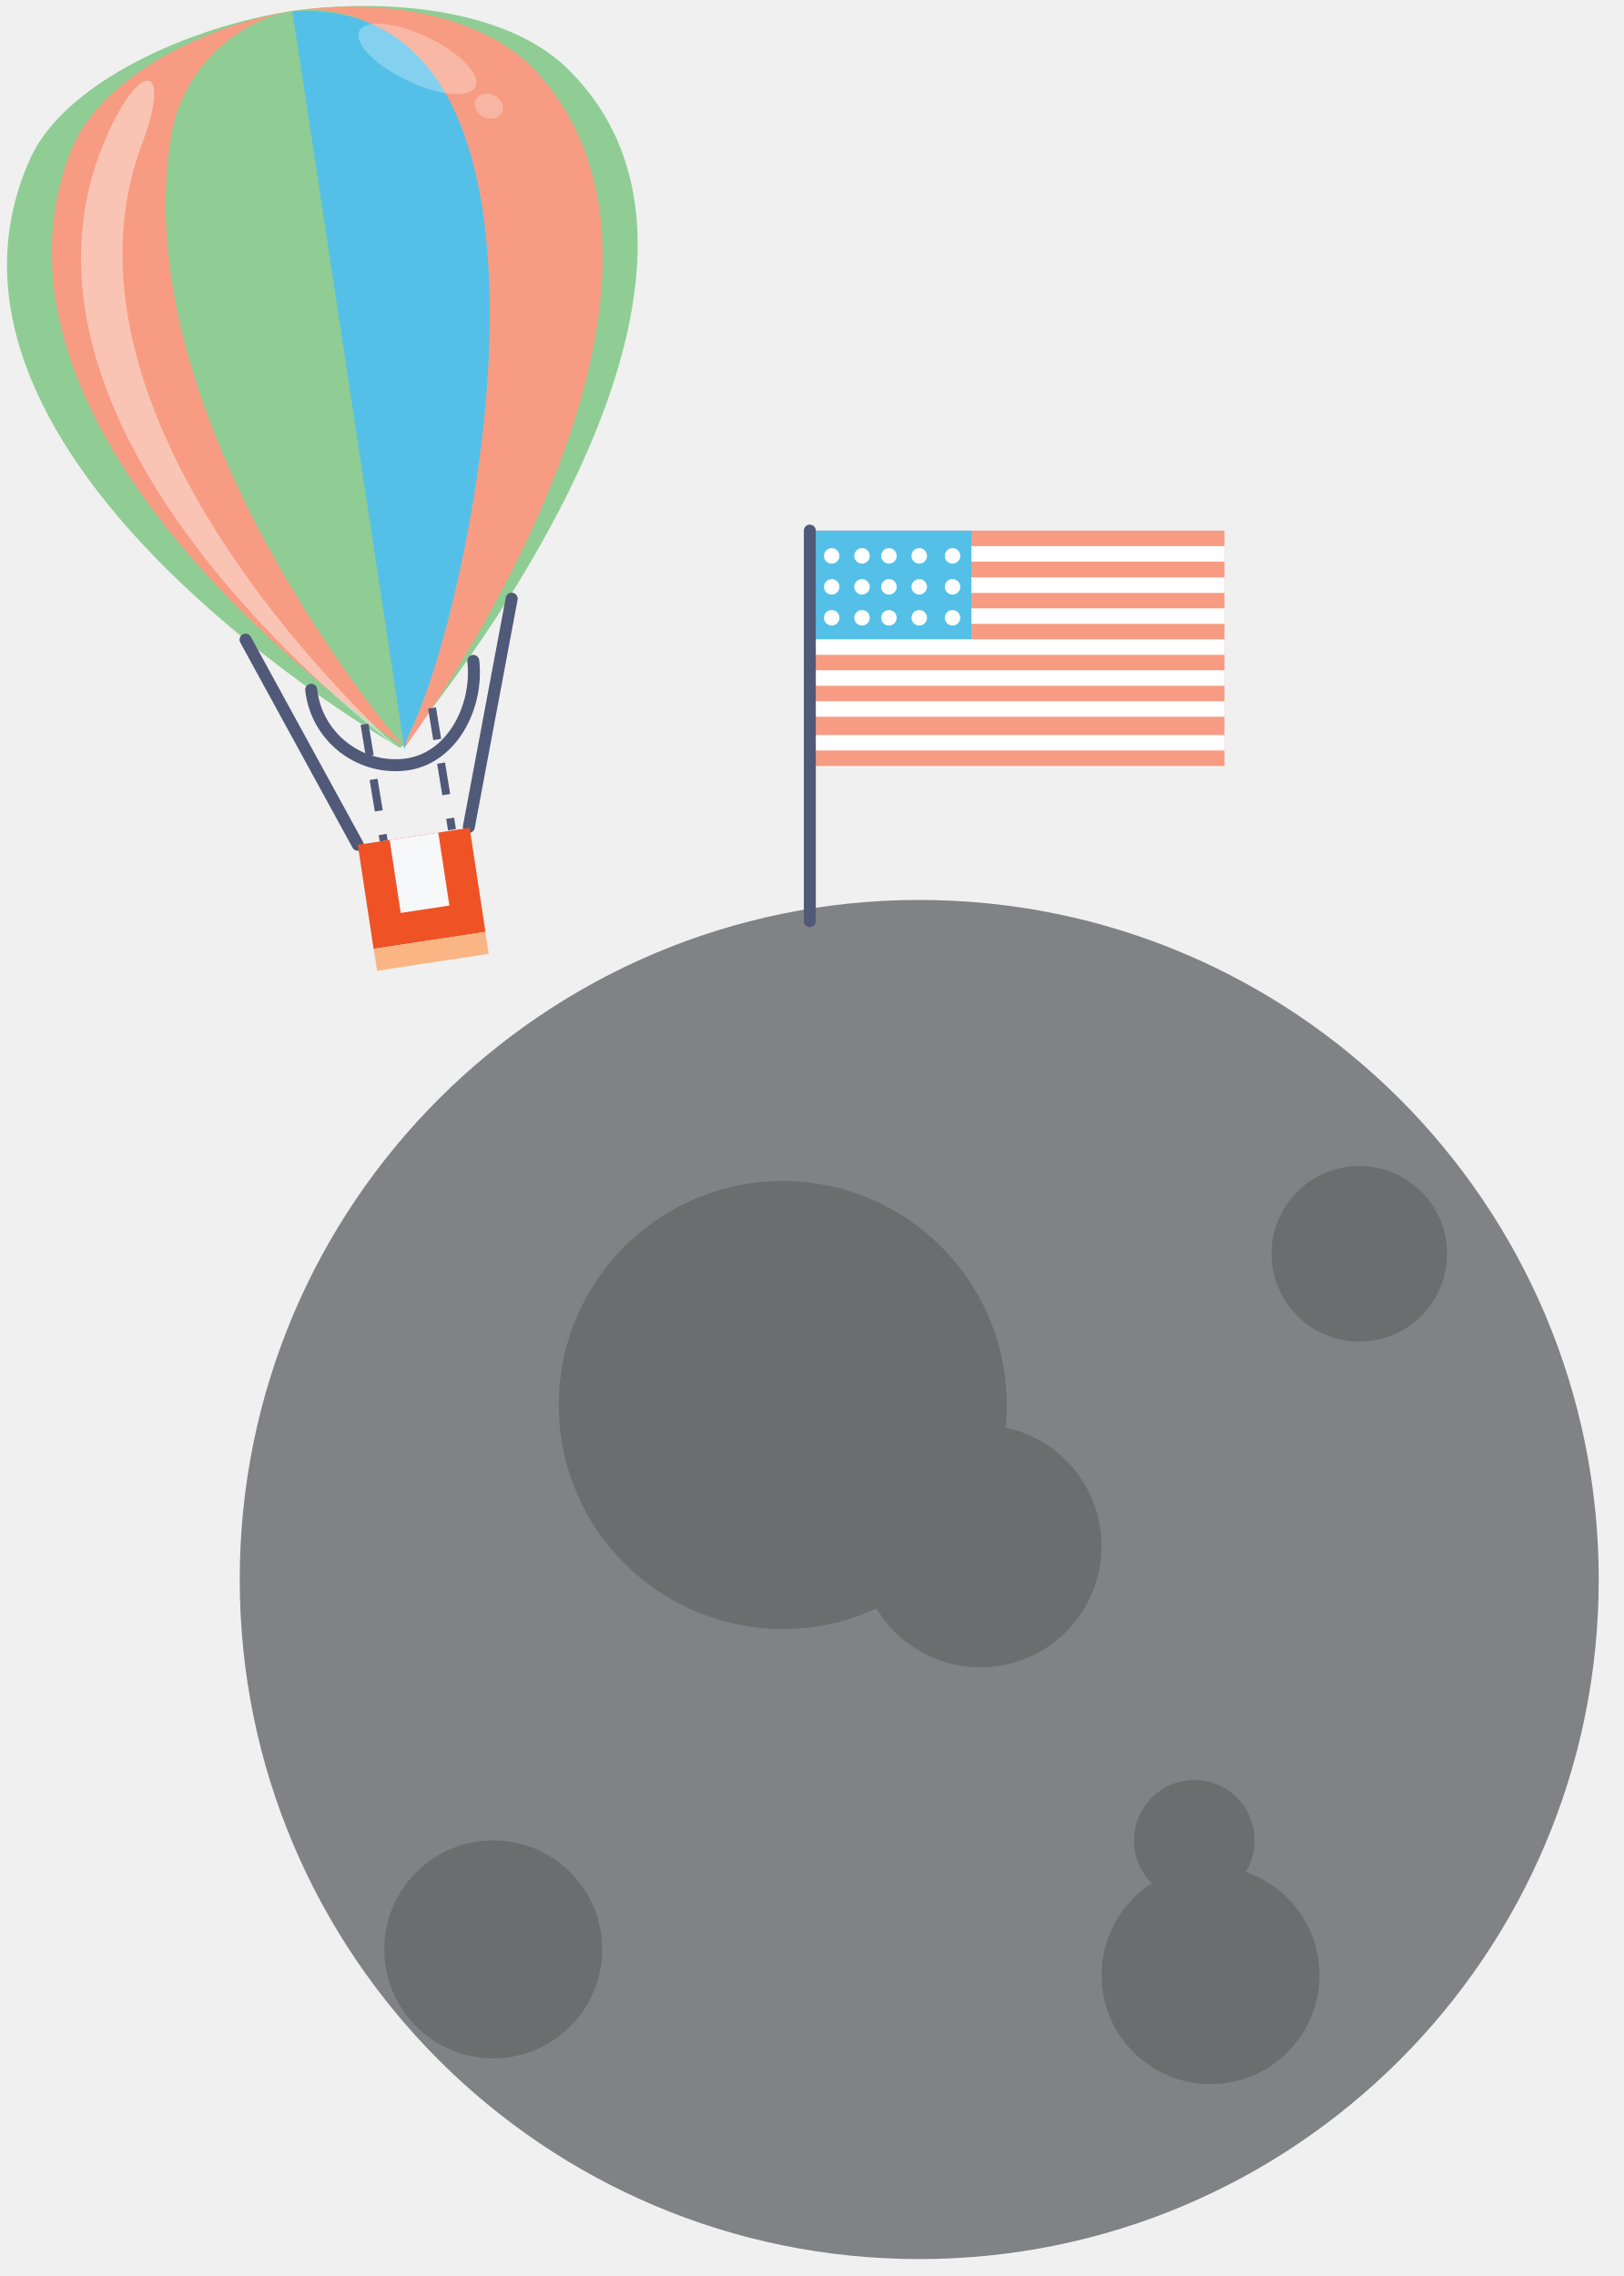
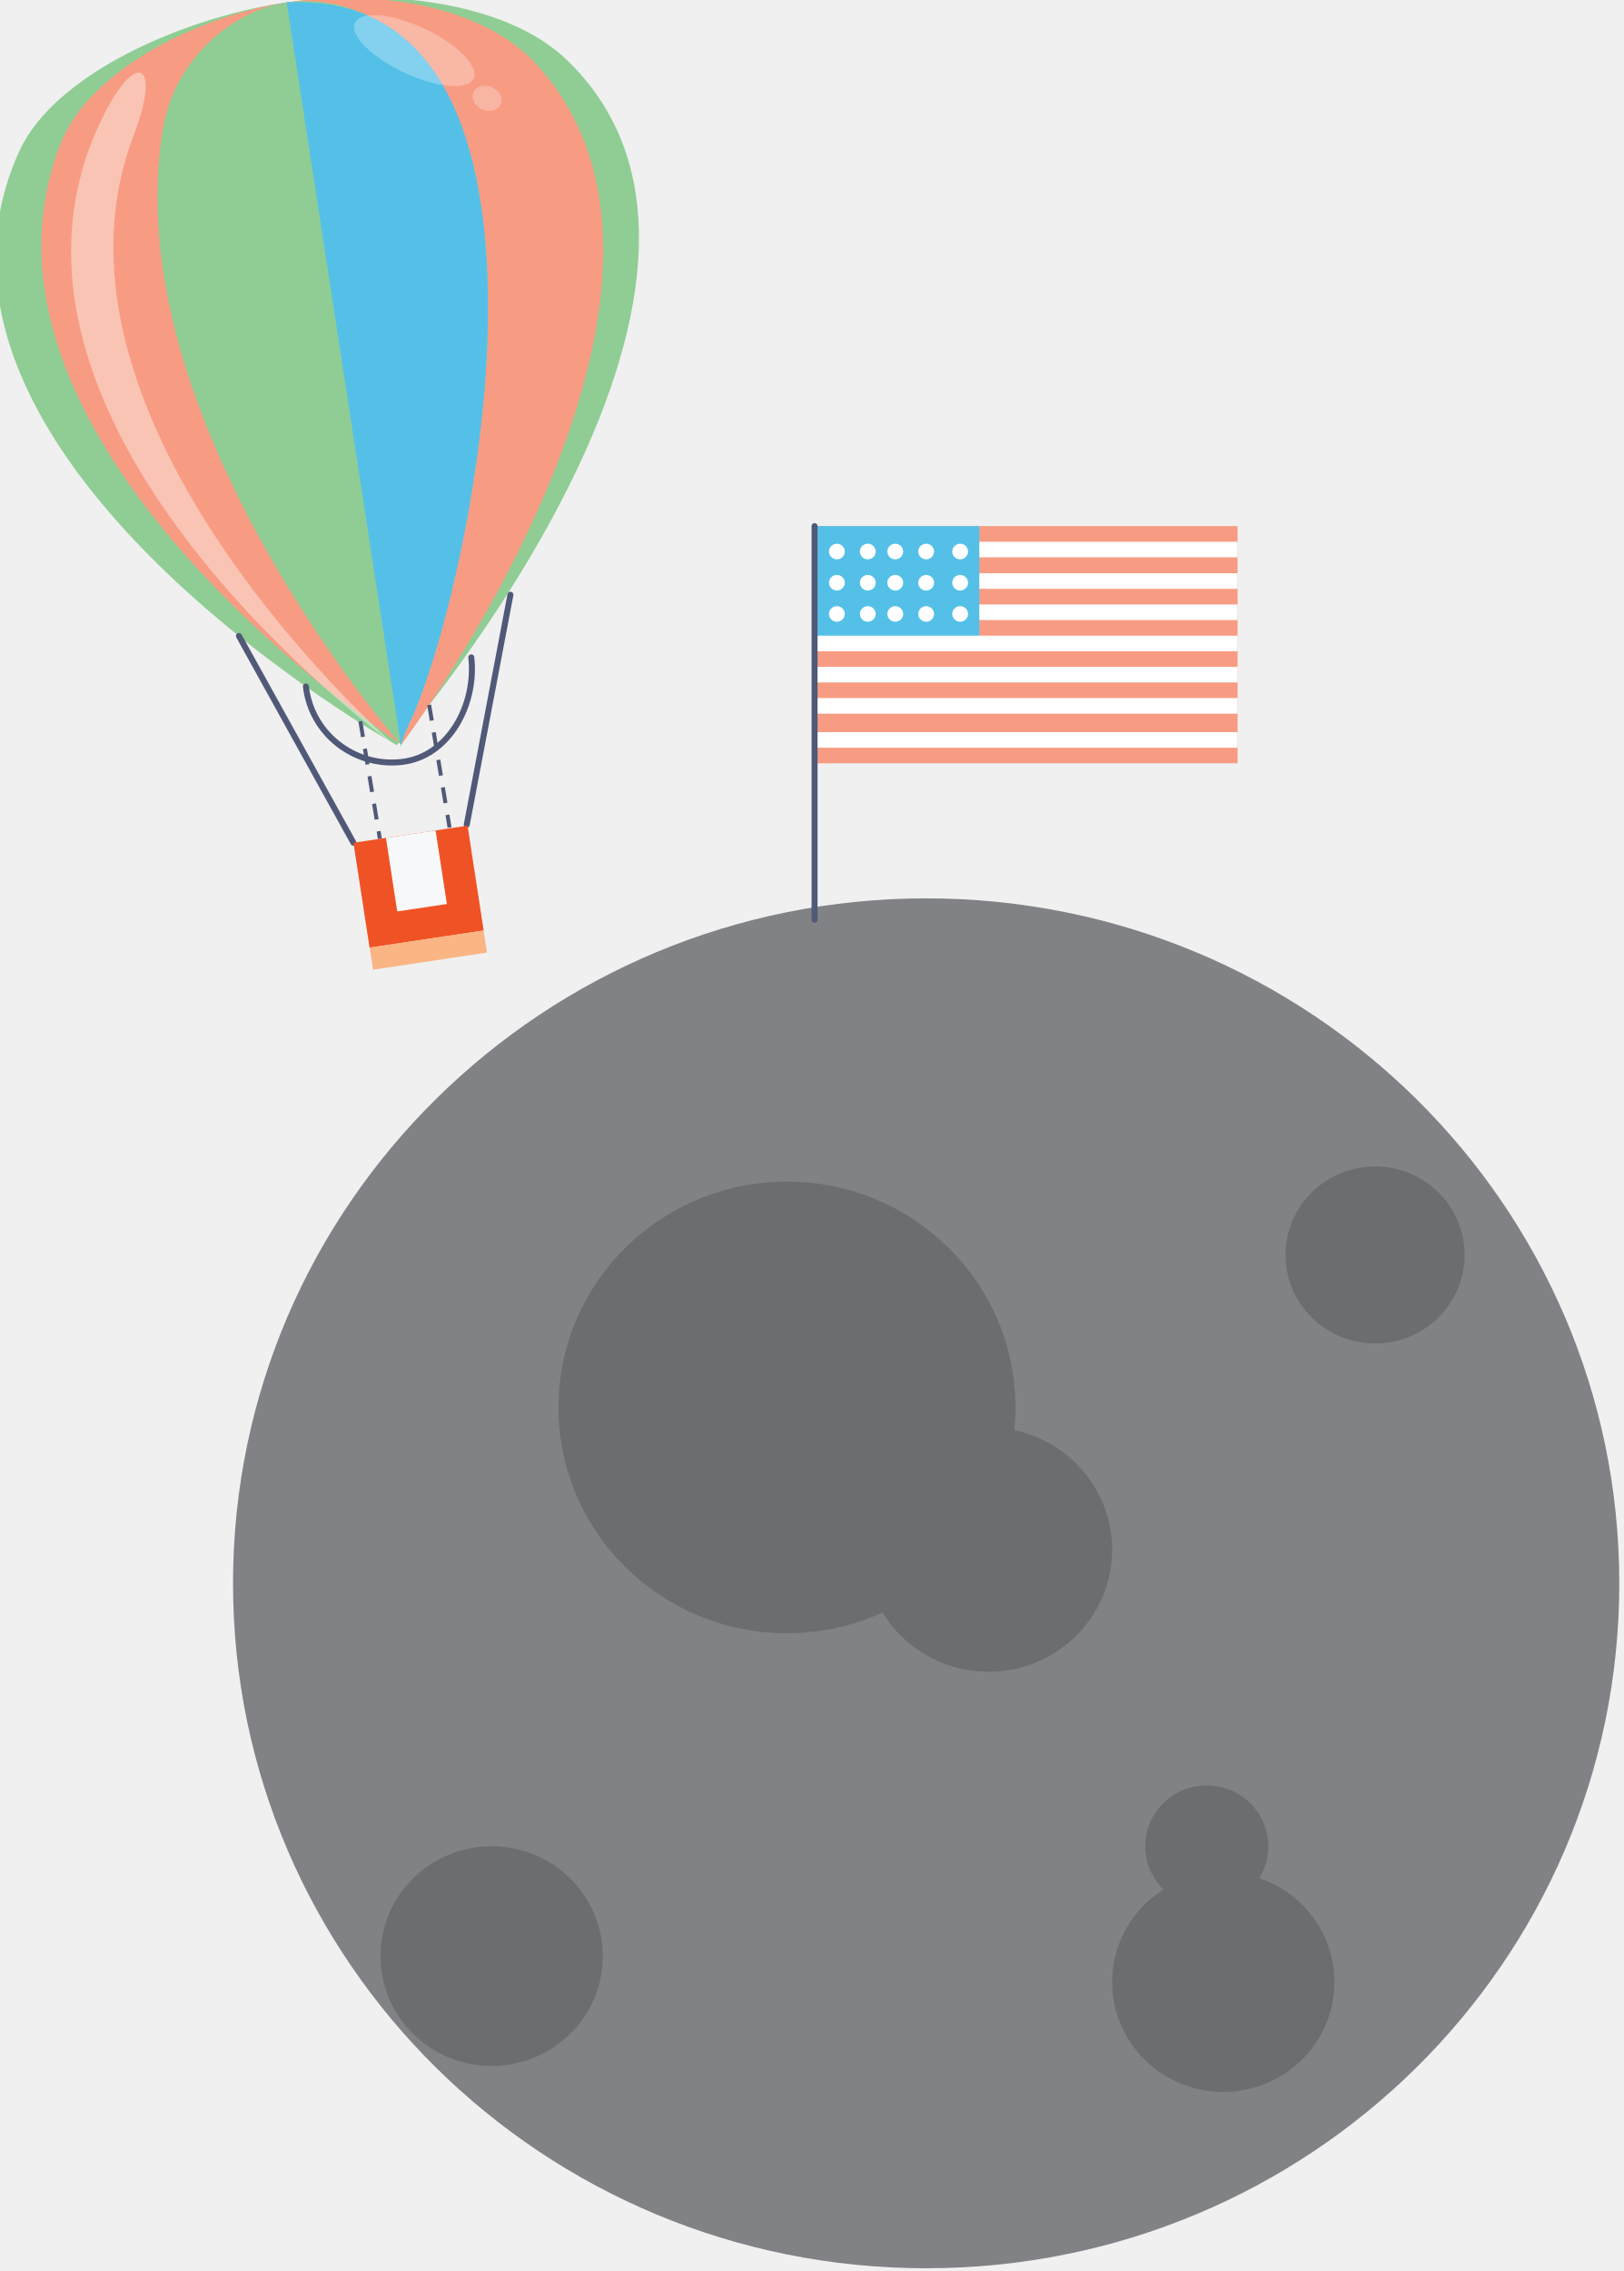
- <svg xmlns="http://www.w3.org/2000/svg" version="1.1" id="Capa_1" x="0px" y="0px" width="199px" height="279px" viewBox="0 0 199 279" enable-background="new 0 0 199 279" xml:space="preserve">
+ <svg xmlns="http://www.w3.org/2000/svg" version="1.1" id="Capa_1" x="0px" y="0px" width="399px" height="558px" viewBox="0 0 399 558" enable-background="new 0 0 399 558" xml:space="preserve">
  <g>
    <g>
-       <circle fill="#818285" cx="112.693" cy="193.622" r="83.303" />
-       <circle fill="#6C6D6F" cx="95.963" cy="172.23" r="27.461" />
-       <circle fill="#6C6D6F" cx="60.471" cy="238.961" r="13.358" />
-       <circle fill="#6C6D6F" cx="166.644" cy="153.691" r="10.761" />
-       <circle fill="#6C6D6F" cx="120.19" cy="189.53" r="14.854" />
+       <path fill="#818285" d="M397.929,389.028c0,92.951-76.259,168.301-170.334,168.301c-94.07,0-170.332-75.35-170.332-168.301    c0-92.948,76.262-168.296,170.332-168.296C321.67,220.732,397.929,296.08,397.929,389.028z" />
+       <path fill="#6C6D6F" d="M249.539,345.811c0,30.64-25.14,55.481-56.155,55.481c-31.01,0-56.147-24.842-56.147-55.481    c0-30.641,25.137-55.479,56.147-55.479C224.399,290.331,249.539,315.17,249.539,345.811z" />
+       <path fill="#6C6D6F" d="M148.131,480.626c0,14.91-12.23,26.99-27.312,26.99c-15.088,0-27.316-12.08-27.316-26.99    c0-14.905,12.229-26.989,27.316-26.989C135.9,453.637,148.131,465.721,148.131,480.626z" />
+       <path fill="#6C6D6F" d="M359.915,308.355c0,12.006-9.849,21.74-22.003,21.74c-12.152,0-22.005-9.734-22.005-21.74    c0-12.011,9.853-21.742,22.005-21.742C350.066,286.613,359.915,296.345,359.915,308.355z" />
+       <path fill="#6C6D6F" d="M273.298,380.762c0,16.574-13.601,30.006-30.374,30.006c-16.771,0-30.369-13.432-30.369-30.006    c0-16.571,13.599-30.011,30.369-30.011C259.697,350.751,273.298,364.19,273.298,380.762z" />
      <g>
        <g>
-           <path fill="#8FCD94" d="M3.688,19.484C7.969,9.942,23.613,3.238,35.287,1.445C47.019-0.36,61.97,1.02,69.503,8.349      C97.402,35.49,49.065,91.692,49.065,91.692S-12.922,56.511,3.688,19.484z" />
-           <path fill="#F79C83" d="M8.578,18.733C12.134,9.302,25.675,2.921,35.841,1.359c10.218-1.572,23.306,0.095,30.034,7.546      c24.904,27.602-16.245,82.7-16.245,82.7S-5.218,55.326,8.578,18.733z" />
-           <path fill="#8FCD94" d="M20.95,16.83c1.468-9.11,8.949-14.559,14.773-15.454c5.854-0.9,13.589,1.589,17.988,9.398      c16.284,28.928-4.161,80.843-4.161,80.843S15.257,52.178,20.95,16.83z" />
-           <path fill="#54C0E8" d="M49.608,91.999c0,0-0.035-0.894,0.63-2.227C58.064,74.109,73.339-0.571,35.841,1.359L49.608,91.999z" />
+           <path fill="#8FCD94" d="M4.711,37.215c8.753-19.277,40.741-32.821,64.61-36.443c23.989-3.648,54.56-0.86,69.964,13.948      c57.045,54.833-41.791,168.378-41.791,168.378S-29.254,112.022,4.711,37.215z" />
+           <path fill="#F79C83" d="M14.708,35.699C21.98,16.645,49.668,3.754,70.454,0.598c20.893-3.175,47.655,0.191,61.412,15.245      c50.922,55.764-33.217,167.079-33.217,167.079S-13.5,109.628,14.708,35.699z" />
+           <path fill="#8FCD94" d="M40.005,31.854C43.008,13.448,58.303,2.441,70.213,0.633C82.184-1.187,98,3.844,106.994,19.621      c33.297,58.443-8.508,163.327-8.508,163.327S28.366,103.268,40.005,31.854z" />
+           <path fill="#54C0E8" d="M98.605,183.717c0,0-0.071-1.805,1.289-4.499c16-31.644,47.235-182.521-29.44-178.621L98.605,183.717z" />
        </g>
-         <line fill="none" stroke="#505978" stroke-width="0.978" stroke-miterlimit="10" stroke-dasharray="3.914,2.935,3.914,2.935,3.914,2.935" x1="52.964" y1="86.789" x2="55.414" y2="101.708" />
-         <line fill="none" stroke="#505978" stroke-width="0.978" stroke-miterlimit="10" stroke-dasharray="3.914,2.935,3.914,2.935,3.914,2.935" x1="44.692" y1="88.779" x2="47.038" y2="103.08" />
-         <line fill="none" stroke="#505978" stroke-width="1.468" stroke-linecap="round" stroke-linejoin="round" stroke-miterlimit="10" x1="43.863" y1="103.559" x2="30.1" y2="78.41" />
-         <line fill="none" stroke="#505978" stroke-width="1.468" stroke-linecap="round" stroke-linejoin="round" stroke-miterlimit="10" x1="62.73" y1="73.391" x2="57.478" y2="101.365" />
+         <line fill="none" stroke="#505978" stroke-width="0.978" stroke-miterlimit="10" stroke-dasharray="3.914,2.935,3.914,2.935,3.914,2.935" x1="105.466" y1="173.192" x2="110.475" y2="203.333" />
+         <line fill="none" stroke="#505978" stroke-width="0.978" stroke-miterlimit="10" stroke-dasharray="3.914,2.935,3.914,2.935,3.914,2.935" x1="88.552" y1="177.212" x2="93.348" y2="206.105" />
+         <line fill="none" stroke="#505978" stroke-width="1.468" stroke-linecap="round" stroke-linejoin="round" stroke-miterlimit="10" x1="86.857" y1="207.072" x2="58.714" y2="156.265" />
+         <line fill="none" stroke="#505978" stroke-width="1.468" stroke-linecap="round" stroke-linejoin="round" stroke-miterlimit="10" x1="125.436" y1="146.125" x2="114.695" y2="202.641" />
        <g>
-           <path fill="none" stroke="#505978" stroke-width="1.468" stroke-linecap="round" stroke-linejoin="round" stroke-miterlimit="10" d="      M38.149,84.551c0.638,5.71,5.784,9.82,11.492,9.183c5.707-0.638,9.021-7.013,8.383-12.721" />
+           <path fill="none" stroke="#505978" stroke-width="1.468" stroke-linecap="round" stroke-linejoin="round" stroke-miterlimit="10" d="      M75.173,168.67c1.305,11.537,11.826,19.84,23.499,18.553c11.668-1.289,18.444-14.168,17.142-25.701" />
        </g>
        <g>
-           <polyline fill="#EF5225" points="43.863,103.559 45.801,116.32 59.513,114.236 57.576,101.476     " />
-           <polyline fill="#F7F8F9" points="47.767,102.968 49.124,111.912 55.092,111.007 53.732,102.061     " />
-           <rect x="45.938" y="115.246" transform="matrix(0.9887 -0.1502 0.1502 0.9887 -16.9117 9.2603)" fill="#FAB585" width="13.845" height="2.726" />
+           <polyline fill="#EF5225" points="86.857,207.072 90.82,232.854 118.856,228.644 114.896,202.864     " />
+           <polyline fill="#F7F8F9" points="94.839,205.878 97.614,223.948 109.817,222.121 107.037,204.045     " />
+           <polygon fill="#FAB585" points="118.829,228.615 90.84,232.815 91.679,238.26 119.663,234.062     " />
        </g>
-         <path opacity="0.4" fill="#FFFFFF" d="M13.19,16.461c4.281-9.542,7.786-8.284,4.26,1.063     C4.265,52.499,48.849,91.726,48.849,91.726S-3.42,53.49,13.19,16.461z" />
+         <path opacity="0.4" fill="#FFFFFF" d="M24.14,31.109c8.754-19.277,15.921-16.736,8.71,2.147     c-26.96,70.66,64.202,149.909,64.202,149.909S-9.825,105.917,24.14,31.109z" />
        <g opacity="0.4">
-           <ellipse transform="matrix(0.9026 0.4304 -0.4304 0.9026 8.0883 -21.3208)" opacity="0.69" fill="#FFFFFF" cx="51.171" cy="7.218" rx="7.895" ry="2.933" />
-           <path opacity="0.64" fill="#FFFFFF" d="M61.541,13.786c-0.351,0.729-1.354,0.979-2.247,0.555      c-0.89-0.426-1.331-1.364-0.981-2.096c0.349-0.728,1.353-0.979,2.247-0.551C61.447,12.118,61.888,13.056,61.541,13.786z" />
+           <path opacity="0.69" fill="#FFFFFF" d="M116.373,19.299c-1.428,2.955-9.105,2.272-17.153-1.517      c-8.047-3.793-13.418-9.258-11.991-12.212c1.426-2.949,9.104-2.277,17.15,1.516C112.425,10.878,117.796,16.343,116.373,19.299z" />
+           <path opacity="0.64" fill="#FFFFFF" d="M123.004,25.704c-0.718,1.473-2.769,1.977-4.595,1.122      c-1.819-0.86-2.721-2.755-2.007-4.235c0.714-1.471,2.767-1.977,4.594-1.114C122.812,22.333,123.714,24.229,123.004,25.704z" />
        </g>
      </g>
-       <path fill="#6C6D6F" d="M161.76,242.118c0,7.38-5.981,13.361-13.357,13.361c-7.378,0-13.358-5.981-13.358-13.361    c0-7.376,5.98-13.357,13.358-13.357C155.778,228.761,161.76,234.742,161.76,242.118z" />
-       <circle fill="#6C6D6F" cx="146.415" cy="225.602" r="7.396" />
+       <path fill="#6C6D6F" d="M327.924,487.005c0,14.909-12.23,26.994-27.312,26.994c-15.086,0-27.314-12.085-27.314-26.994    c0-14.901,12.229-26.986,27.314-26.986C315.693,460.019,327.924,472.104,327.924,487.005z" />
+       <path fill="#6C6D6F" d="M311.672,453.637c0,8.255-6.772,14.944-15.123,14.944c-8.354,0-15.124-6.689-15.124-14.944    c0-8.249,6.771-14.939,15.124-14.939C304.899,438.697,311.672,445.388,311.672,453.637z" />
    </g>
    <g>
-       <rect x="99.28" y="65.046" fill="#F79C83" width="50.842" height="28.851" />
-       <rect x="99.28" y="65.047" fill="#54C0E8" width="19.808" height="13.362" />
+       <rect x="200.17" y="129.266" fill="#F79C83" width="103.958" height="58.287" />
+       <rect x="200.17" y="129.268" fill="#54C0E8" width="40.502" height="26.996" />
      <g>
-         <circle fill="#FFFFFF" cx="101.963" cy="68.14" r="0.949" />
-         <circle fill="#FFFFFF" cx="101.963" cy="71.935" r="0.949" />
-         <circle fill="#FFFFFF" cx="101.963" cy="75.731" r="0.949" />
+         <ellipse fill="#FFFFFF" cx="205.656" cy="135.515" rx="1.941" ry="1.917" />
+         <ellipse fill="#FFFFFF" cx="205.656" cy="143.183" rx="1.941" ry="1.917" />
+         <ellipse fill="#FFFFFF" cx="205.656" cy="150.853" rx="1.941" ry="1.917" />
      </g>
      <g>
-         <circle fill="#FFFFFF" cx="105.677" cy="68.14" r="0.949" />
-         <circle fill="#FFFFFF" cx="105.677" cy="71.935" r="0.949" />
-         <circle fill="#FFFFFF" cx="105.677" cy="75.731" r="0.949" />
+         <ellipse fill="#FFFFFF" cx="213.25" cy="135.515" rx="1.941" ry="1.917" />
+         <ellipse fill="#FFFFFF" cx="213.25" cy="143.183" rx="1.941" ry="1.917" />
+         <ellipse fill="#FFFFFF" cx="213.25" cy="150.853" rx="1.941" ry="1.917" />
      </g>
      <g>
-         <circle fill="#FFFFFF" cx="108.979" cy="68.14" r="0.95" />
-         <circle fill="#FFFFFF" cx="108.979" cy="71.935" r="0.95" />
-         <circle fill="#FFFFFF" cx="108.979" cy="75.731" r="0.95" />
+         <ellipse fill="#FFFFFF" cx="220.001" cy="135.515" rx="1.942" ry="1.917" />
+         <ellipse fill="#FFFFFF" cx="220.001" cy="143.183" rx="1.942" ry="1.917" />
+         <ellipse fill="#FFFFFF" cx="220.001" cy="150.853" rx="1.942" ry="1.917" />
      </g>
      <g>
-         <circle fill="#FFFFFF" cx="112.693" cy="68.14" r="0.949" />
-         <circle fill="#FFFFFF" cx="112.693" cy="71.935" r="0.949" />
-         <circle fill="#FFFFFF" cx="112.693" cy="75.731" r="0.949" />
+         <ellipse fill="#FFFFFF" cx="227.596" cy="135.515" rx="1.941" ry="1.917" />
+         <ellipse fill="#FFFFFF" cx="227.596" cy="143.183" rx="1.941" ry="1.917" />
+         <ellipse fill="#FFFFFF" cx="227.596" cy="150.853" rx="1.941" ry="1.917" />
      </g>
      <g>
-         <circle fill="#FFFFFF" cx="116.777" cy="68.14" r="0.949" />
-         <circle fill="#FFFFFF" cx="116.777" cy="71.935" r="0.949" />
-         <circle fill="#FFFFFF" cx="116.777" cy="75.731" r="0.949" />
+         <ellipse fill="#FFFFFF" cx="235.947" cy="135.515" rx="1.941" ry="1.917" />
+         <ellipse fill="#FFFFFF" cx="235.947" cy="143.183" rx="1.941" ry="1.917" />
+         <ellipse fill="#FFFFFF" cx="235.947" cy="150.853" rx="1.941" ry="1.917" />
      </g>
-       <rect x="119.088" y="66.947" fill="#FFFFFF" width="31.034" height="1.897" />
-       <rect x="119.088" y="70.78" fill="#FFFFFF" width="31.034" height="1.897" />
-       <rect x="119.088" y="74.577" fill="#FFFFFF" width="31.034" height="1.897" />
-       <rect x="99.28" y="78.372" fill="#FFFFFF" width="50.842" height="1.897" />
-       <rect x="99.28" y="82.167" fill="#FFFFFF" width="50.842" height="1.897" />
-       <rect x="99.28" y="85.961" fill="#FFFFFF" width="50.842" height="1.898" />
-       <rect x="99.28" y="90.102" fill="#FFFFFF" width="50.842" height="1.897" />
+       <rect x="240.672" y="133.106" fill="#FFFFFF" width="63.456" height="3.833" />
+       <rect x="240.672" y="140.85" fill="#FFFFFF" width="63.456" height="3.833" />
+       <rect x="240.672" y="148.52" fill="#FFFFFF" width="63.456" height="3.833" />
+       <rect x="200.17" y="156.188" fill="#FFFFFF" width="103.958" height="3.833" />
+       <rect x="200.17" y="163.854" fill="#FFFFFF" width="103.958" height="3.833" />
+       <rect x="200.17" y="171.521" fill="#FFFFFF" width="103.958" height="3.834" />
+       <rect x="200.17" y="179.885" fill="#FFFFFF" width="103.958" height="3.833" />
    </g>
-     <line fill="none" stroke="#505978" stroke-width="1.468" stroke-linecap="round" stroke-linejoin="round" stroke-miterlimit="10" x1="99.28" y1="65.046" x2="99.28" y2="112.918" />
+     <line fill="none" stroke="#505978" stroke-width="1.468" stroke-linecap="round" stroke-linejoin="round" stroke-miterlimit="10" x1="200.17" y1="129.266" x2="200.17" y2="225.981" />
  </g>
</svg>
